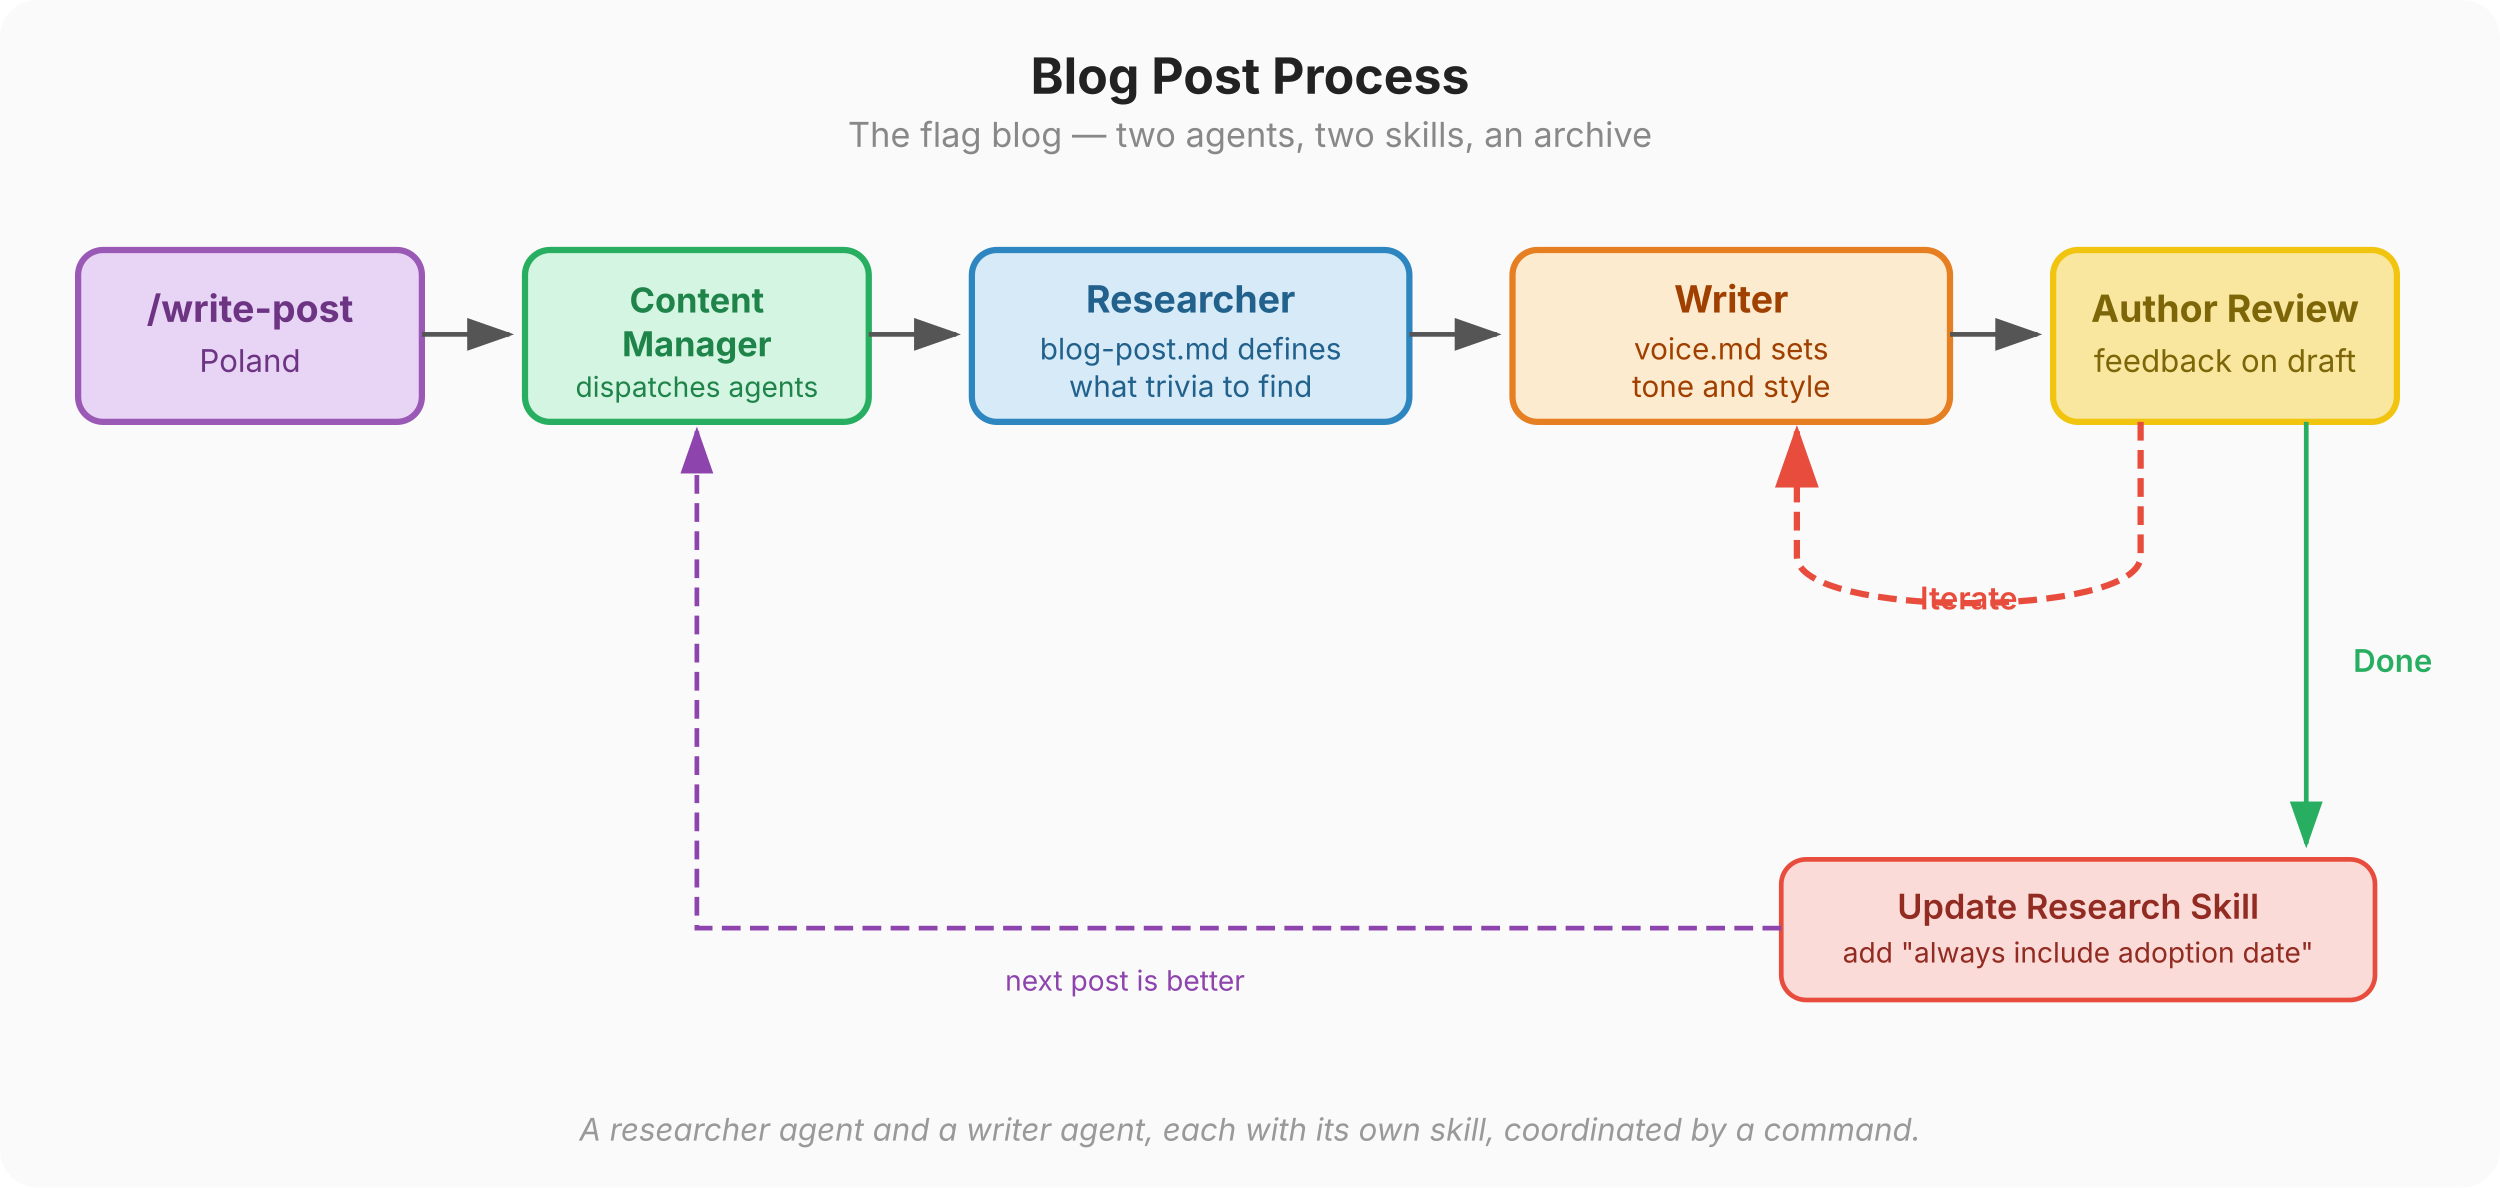
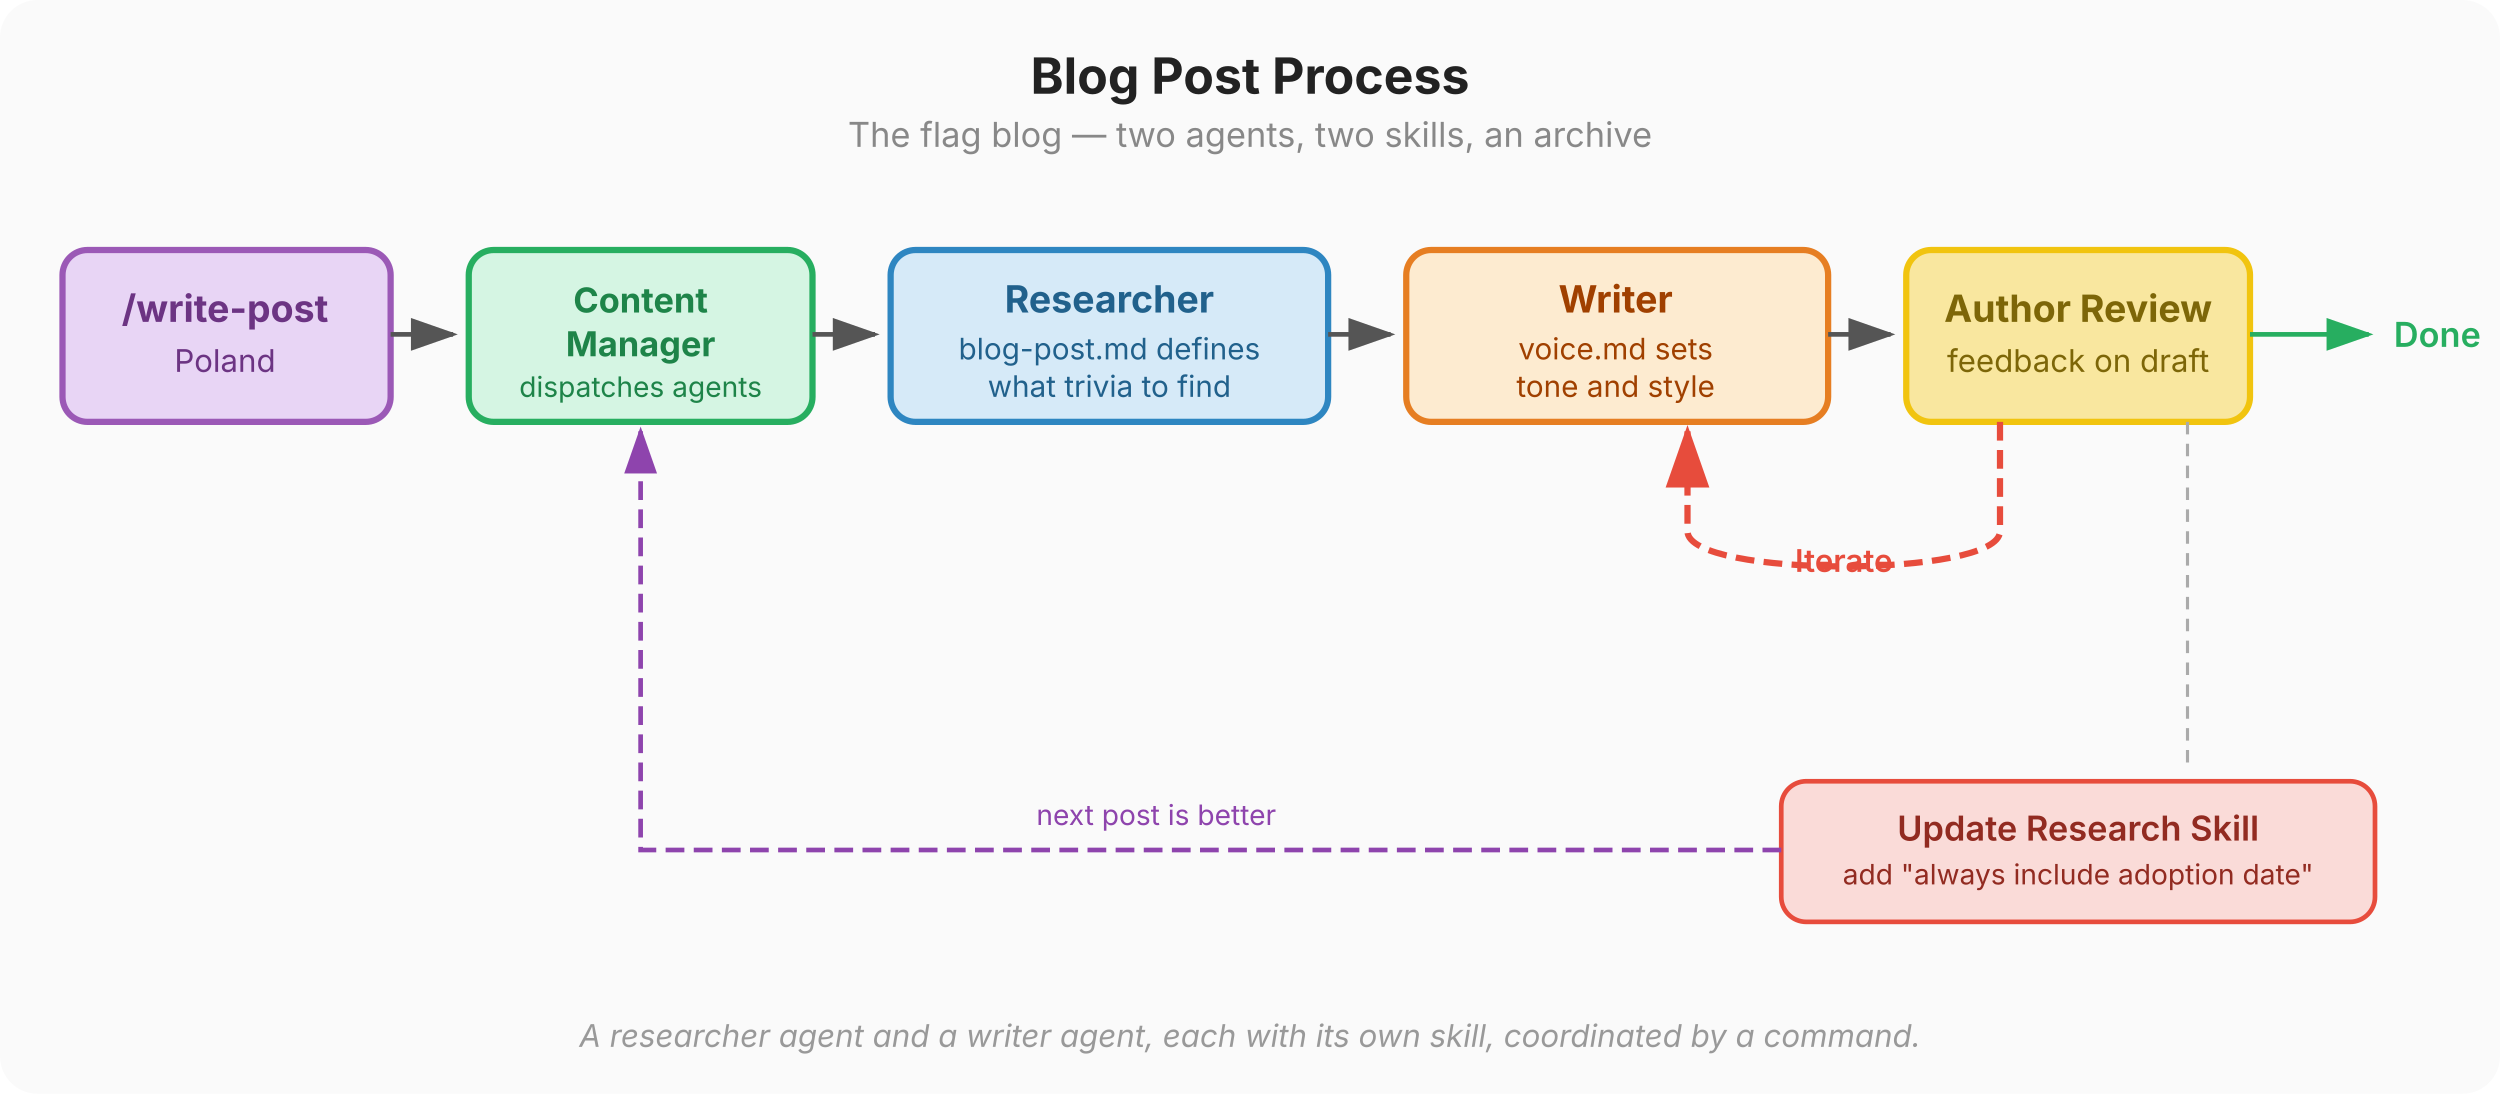
- <svg xmlns="http://www.w3.org/2000/svg" viewBox="0 0 800 380" font-family="system-ui, -apple-system, sans-serif">
+ <svg xmlns="http://www.w3.org/2000/svg" viewBox="0 0 800 350" font-family="system-ui, -apple-system, sans-serif">
  <defs>
    <marker id="arrow" markerWidth="10" markerHeight="7" refX="9" refY="3.5" orient="auto">
      <polygon points="0 0, 10 3.5, 0 7" fill="#555" />
    </marker>
    <marker id="arrowRed" markerWidth="10" markerHeight="7" refX="9" refY="3.5" orient="auto">
      <polygon points="0 0, 10 3.5, 0 7" fill="#E74C3C" />
    </marker>
    <marker id="arrowGreen" markerWidth="10" markerHeight="7" refX="9" refY="3.5" orient="auto">
      <polygon points="0 0, 10 3.5, 0 7" fill="#27AE60" />
    </marker>
    <marker id="arrowPurple" markerWidth="10" markerHeight="7" refX="9" refY="3.5" orient="auto">
      <polygon points="0 0, 10 3.5, 0 7" fill="#8E44AD" />
    </marker>
  </defs>
-   <rect width="800" height="380" fill="#fafafa" rx="12" />
+   <rect width="800" height="350" fill="#fafafa" rx="12" />
  <text x="400" y="30" text-anchor="middle" font-size="16" font-weight="bold" fill="#222">Blog Post Process</text>
  <text x="400" y="47" text-anchor="middle" font-size="11" fill="#888">The flag blog — two agents, two skills, an archive</text>
-   <rect x="25" y="80" width="110" height="55" rx="8" fill="#E8D5F5" stroke="#9B59B6" stroke-width="2" />
-   <text x="80" y="103" text-anchor="middle" font-size="12" font-weight="bold" fill="#6C3483">/write-post</text>
-   <text x="80" y="119" text-anchor="middle" font-size="10" fill="#6C3483">Poland</text>
-   <line x1="135" y1="107" x2="163" y2="107" stroke="#555" stroke-width="1.5" marker-end="url(#arrow)" />
-   <rect x="168" y="80" width="110" height="55" rx="8" fill="#D5F5E3" stroke="#27AE60" stroke-width="2" />
-   <text x="223" y="100" text-anchor="middle" font-size="11" font-weight="bold" fill="#1E8449">Content</text>
-   <text x="223" y="114" text-anchor="middle" font-size="11" font-weight="bold" fill="#1E8449">Manager</text>
-   <text x="223" y="127" text-anchor="middle" font-size="9" fill="#1E8449">dispatches agents</text>
-   <line x1="278" y1="107" x2="306" y2="107" stroke="#555" stroke-width="1.5" marker-end="url(#arrow)" />
-   <rect x="311" y="80" width="140" height="55" rx="8" fill="#D6EAF8" stroke="#2E86C1" stroke-width="2" />
-   <text x="381" y="100" text-anchor="middle" font-size="12" font-weight="bold" fill="#21618C">Researcher</text>
-   <text x="381" y="115" text-anchor="middle" font-size="9.5" fill="#21618C">blog-post.md defines</text>
-   <text x="381" y="127" text-anchor="middle" font-size="9.5" fill="#21618C">what trivia to find</text>
-   <line x1="451" y1="107" x2="479" y2="107" stroke="#555" stroke-width="1.5" marker-end="url(#arrow)" />
-   <rect x="484" y="80" width="140" height="55" rx="8" fill="#FDEBD0" stroke="#E67E22" stroke-width="2" />
-   <text x="554" y="100" text-anchor="middle" font-size="12" font-weight="bold" fill="#A04000">Writer</text>
-   <text x="554" y="115" text-anchor="middle" font-size="9.5" fill="#A04000">voice.md sets</text>
-   <text x="554" y="127" text-anchor="middle" font-size="9.5" fill="#A04000">tone and style</text>
-   <line x1="624" y1="107" x2="652" y2="107" stroke="#555" stroke-width="1.5" marker-end="url(#arrow)" />
-   <rect x="657" y="80" width="110" height="55" rx="8" fill="#F9E79F" stroke="#F1C40F" stroke-width="2" />
-   <text x="712" y="103" text-anchor="middle" font-size="12" font-weight="bold" fill="#7D6608">Author Review</text>
-   <text x="712" y="119" text-anchor="middle" font-size="10" fill="#7D6608">feedback on draft</text>
-   <path d="M 685 135 L 685 178 C 685 198, 575 198, 575 178 L 575 138" fill="none" stroke="#E74C3C" stroke-width="2" stroke-dasharray="6,3" marker-end="url(#arrowRed)" />
-   <text x="630" y="195" text-anchor="middle" font-size="10" font-weight="600" fill="#E74C3C">Iterate</text>
-   <path d="M 738 135 L 738 270" fill="none" stroke="#27AE60" stroke-width="1.5" marker-end="url(#arrowGreen)" />
-   <text x="753" y="215" font-size="10" fill="#27AE60" font-weight="600">Done</text>
-   <rect x="570" y="275" width="190" height="45" rx="8" fill="#FADBD8" stroke="#E74C3C" stroke-width="1.5" />
-   <text x="665" y="294" text-anchor="middle" font-size="11" font-weight="600" fill="#922B21">Update Research Skill</text>
-   <text x="665" y="308" text-anchor="middle" font-size="9" fill="#922B21">add "always include adoption date"</text>
-   <path d="M 570 297 L 223 297 L 223 138" fill="none" stroke="#8E44AD" stroke-width="1.5" stroke-dasharray="6,3" marker-end="url(#arrowPurple)" />
-   <text x="360" y="317" text-anchor="middle" font-size="9" fill="#8E44AD">next post is better</text>
-   <text x="400" y="365" text-anchor="middle" font-size="10" fill="#999" font-style="italic">A researcher agent and a writer agent, each with its own skill, coordinated by a command.</text>
+   <rect x="20" y="80" width="105" height="55" rx="8" fill="#E8D5F5" stroke="#9B59B6" stroke-width="2" />
+   <text x="72" y="103" text-anchor="middle" font-size="12" font-weight="bold" fill="#6C3483">/write-post</text>
+   <text x="72" y="119" text-anchor="middle" font-size="10" fill="#6C3483">Poland</text>
+   <line x1="125" y1="107" x2="145" y2="107" stroke="#555" stroke-width="1.5" marker-end="url(#arrow)" />
+   <rect x="150" y="80" width="110" height="55" rx="8" fill="#D5F5E3" stroke="#27AE60" stroke-width="2" />
+   <text x="205" y="100" text-anchor="middle" font-size="11" font-weight="bold" fill="#1E8449">Content</text>
+   <text x="205" y="114" text-anchor="middle" font-size="11" font-weight="bold" fill="#1E8449">Manager</text>
+   <text x="205" y="127" text-anchor="middle" font-size="9" fill="#1E8449">dispatches agents</text>
+   <line x1="260" y1="107" x2="280" y2="107" stroke="#555" stroke-width="1.5" marker-end="url(#arrow)" />
+   <rect x="285" y="80" width="140" height="55" rx="8" fill="#D6EAF8" stroke="#2E86C1" stroke-width="2" />
+   <text x="355" y="100" text-anchor="middle" font-size="12" font-weight="bold" fill="#21618C">Researcher</text>
+   <text x="355" y="115" text-anchor="middle" font-size="9.5" fill="#21618C">blog-post.md defines</text>
+   <text x="355" y="127" text-anchor="middle" font-size="9.5" fill="#21618C">what trivia to find</text>
+   <line x1="425" y1="107" x2="445" y2="107" stroke="#555" stroke-width="1.5" marker-end="url(#arrow)" />
+   <rect x="450" y="80" width="135" height="55" rx="8" fill="#FDEBD0" stroke="#E67E22" stroke-width="2" />
+   <text x="517" y="100" text-anchor="middle" font-size="12" font-weight="bold" fill="#A04000">Writer</text>
+   <text x="517" y="115" text-anchor="middle" font-size="9.5" fill="#A04000">voice.md sets</text>
+   <text x="517" y="127" text-anchor="middle" font-size="9.5" fill="#A04000">tone and style</text>
+   <line x1="585" y1="107" x2="605" y2="107" stroke="#555" stroke-width="1.5" marker-end="url(#arrow)" />
+   <rect x="610" y="80" width="110" height="55" rx="8" fill="#F9E79F" stroke="#F1C40F" stroke-width="2" />
+   <text x="665" y="103" text-anchor="middle" font-size="12" font-weight="bold" fill="#7D6608">Author Review</text>
+   <text x="665" y="119" text-anchor="middle" font-size="10" fill="#7D6608">feedback on draft</text>
+   <path d="M 640 135 L 640 170 C 640 185, 540 185, 540 170 L 540 138" fill="none" stroke="#E74C3C" stroke-width="2" stroke-dasharray="6,3" marker-end="url(#arrowRed)" />
+   <text x="590" y="183" text-anchor="middle" font-size="10" font-weight="600" fill="#E74C3C">Iterate</text>
+   <line x1="720" y1="107" x2="758" y2="107" stroke="#27AE60" stroke-width="1.5" marker-end="url(#arrowGreen)" />
+   <text x="766" y="111" font-size="11" fill="#27AE60" font-weight="600">Done</text>
+   <path d="M 700 135 L 700 245" fill="none" stroke="#aaa" stroke-width="1" stroke-dasharray="4,3" />
+   <rect x="570" y="250" width="190" height="45" rx="8" fill="#FADBD8" stroke="#E74C3C" stroke-width="1.5" />
+   <text x="665" y="269" text-anchor="middle" font-size="11" font-weight="600" fill="#922B21">Update Research Skill</text>
+   <text x="665" y="283" text-anchor="middle" font-size="9" fill="#922B21">add "always include adoption date"</text>
+   <path d="M 570 272 L 205 272 L 205 138" fill="none" stroke="#8E44AD" stroke-width="1.5" stroke-dasharray="6,3" marker-end="url(#arrowPurple)" />
+   <text x="370" y="264" text-anchor="middle" font-size="9" fill="#8E44AD">next post is better</text>
+   <text x="400" y="335" text-anchor="middle" font-size="10" fill="#999" font-style="italic">A researcher agent and a writer agent, each with its own skill, coordinated by a command.</text>
</svg>
